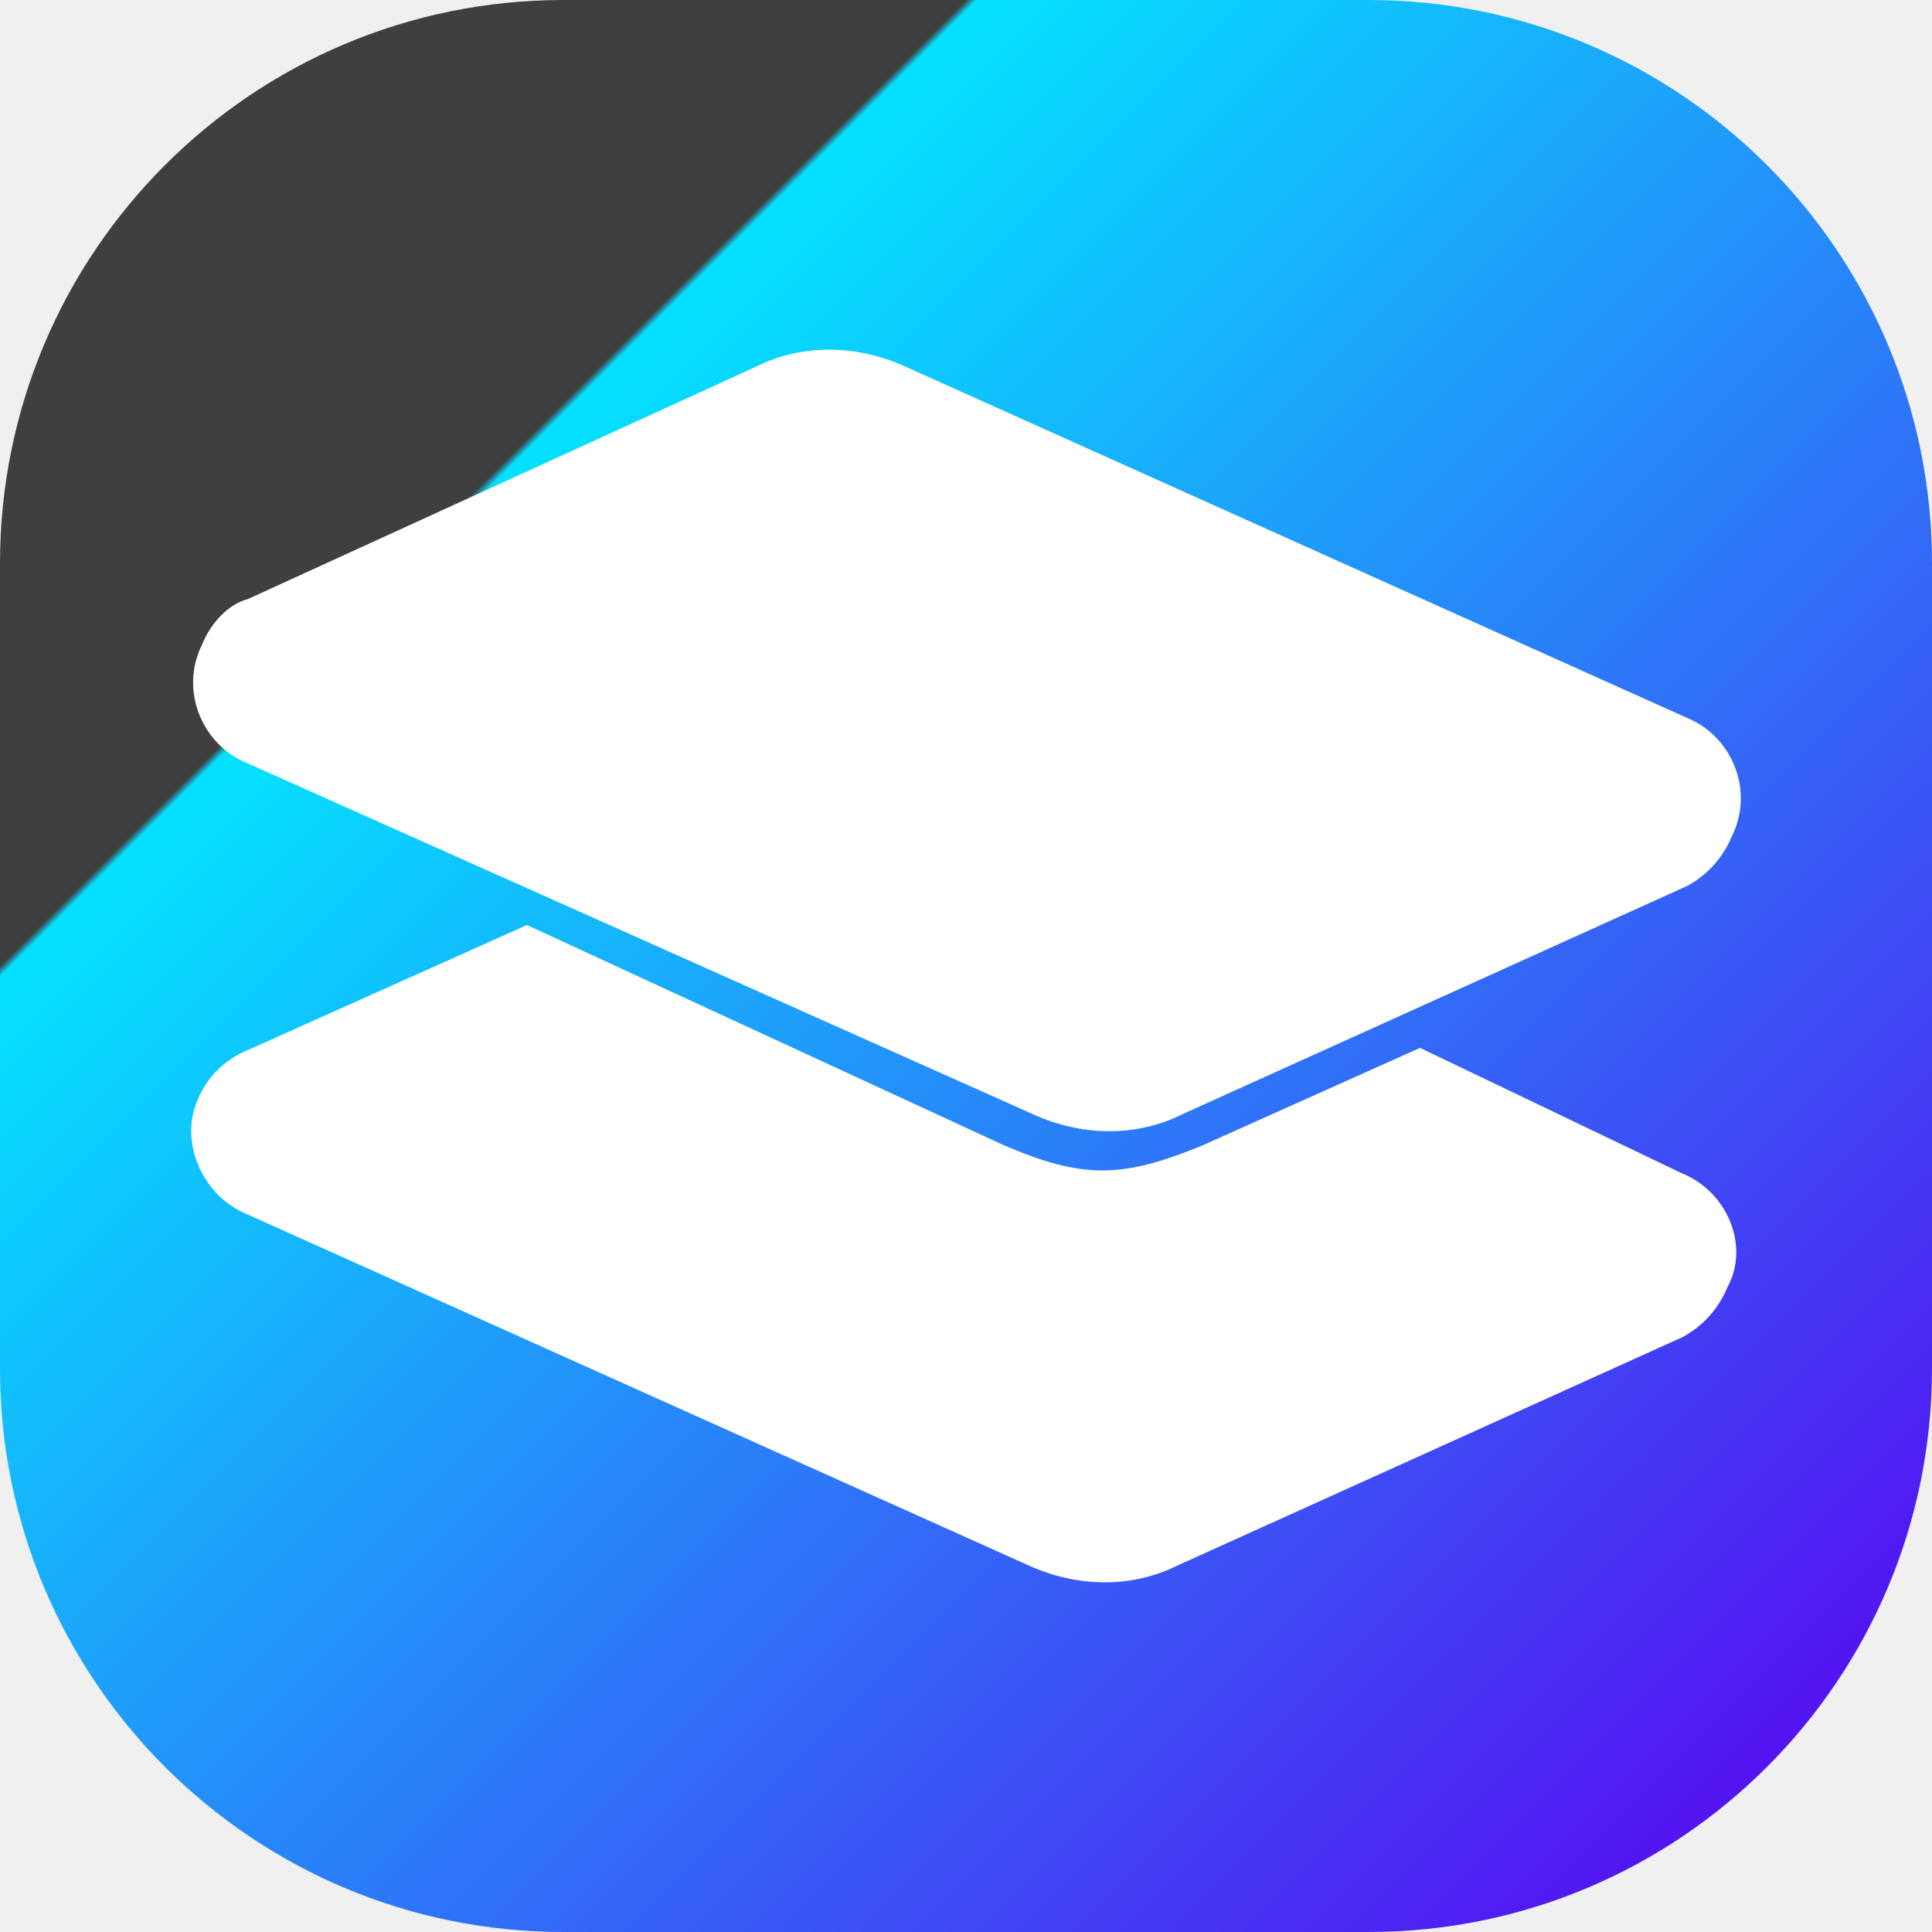
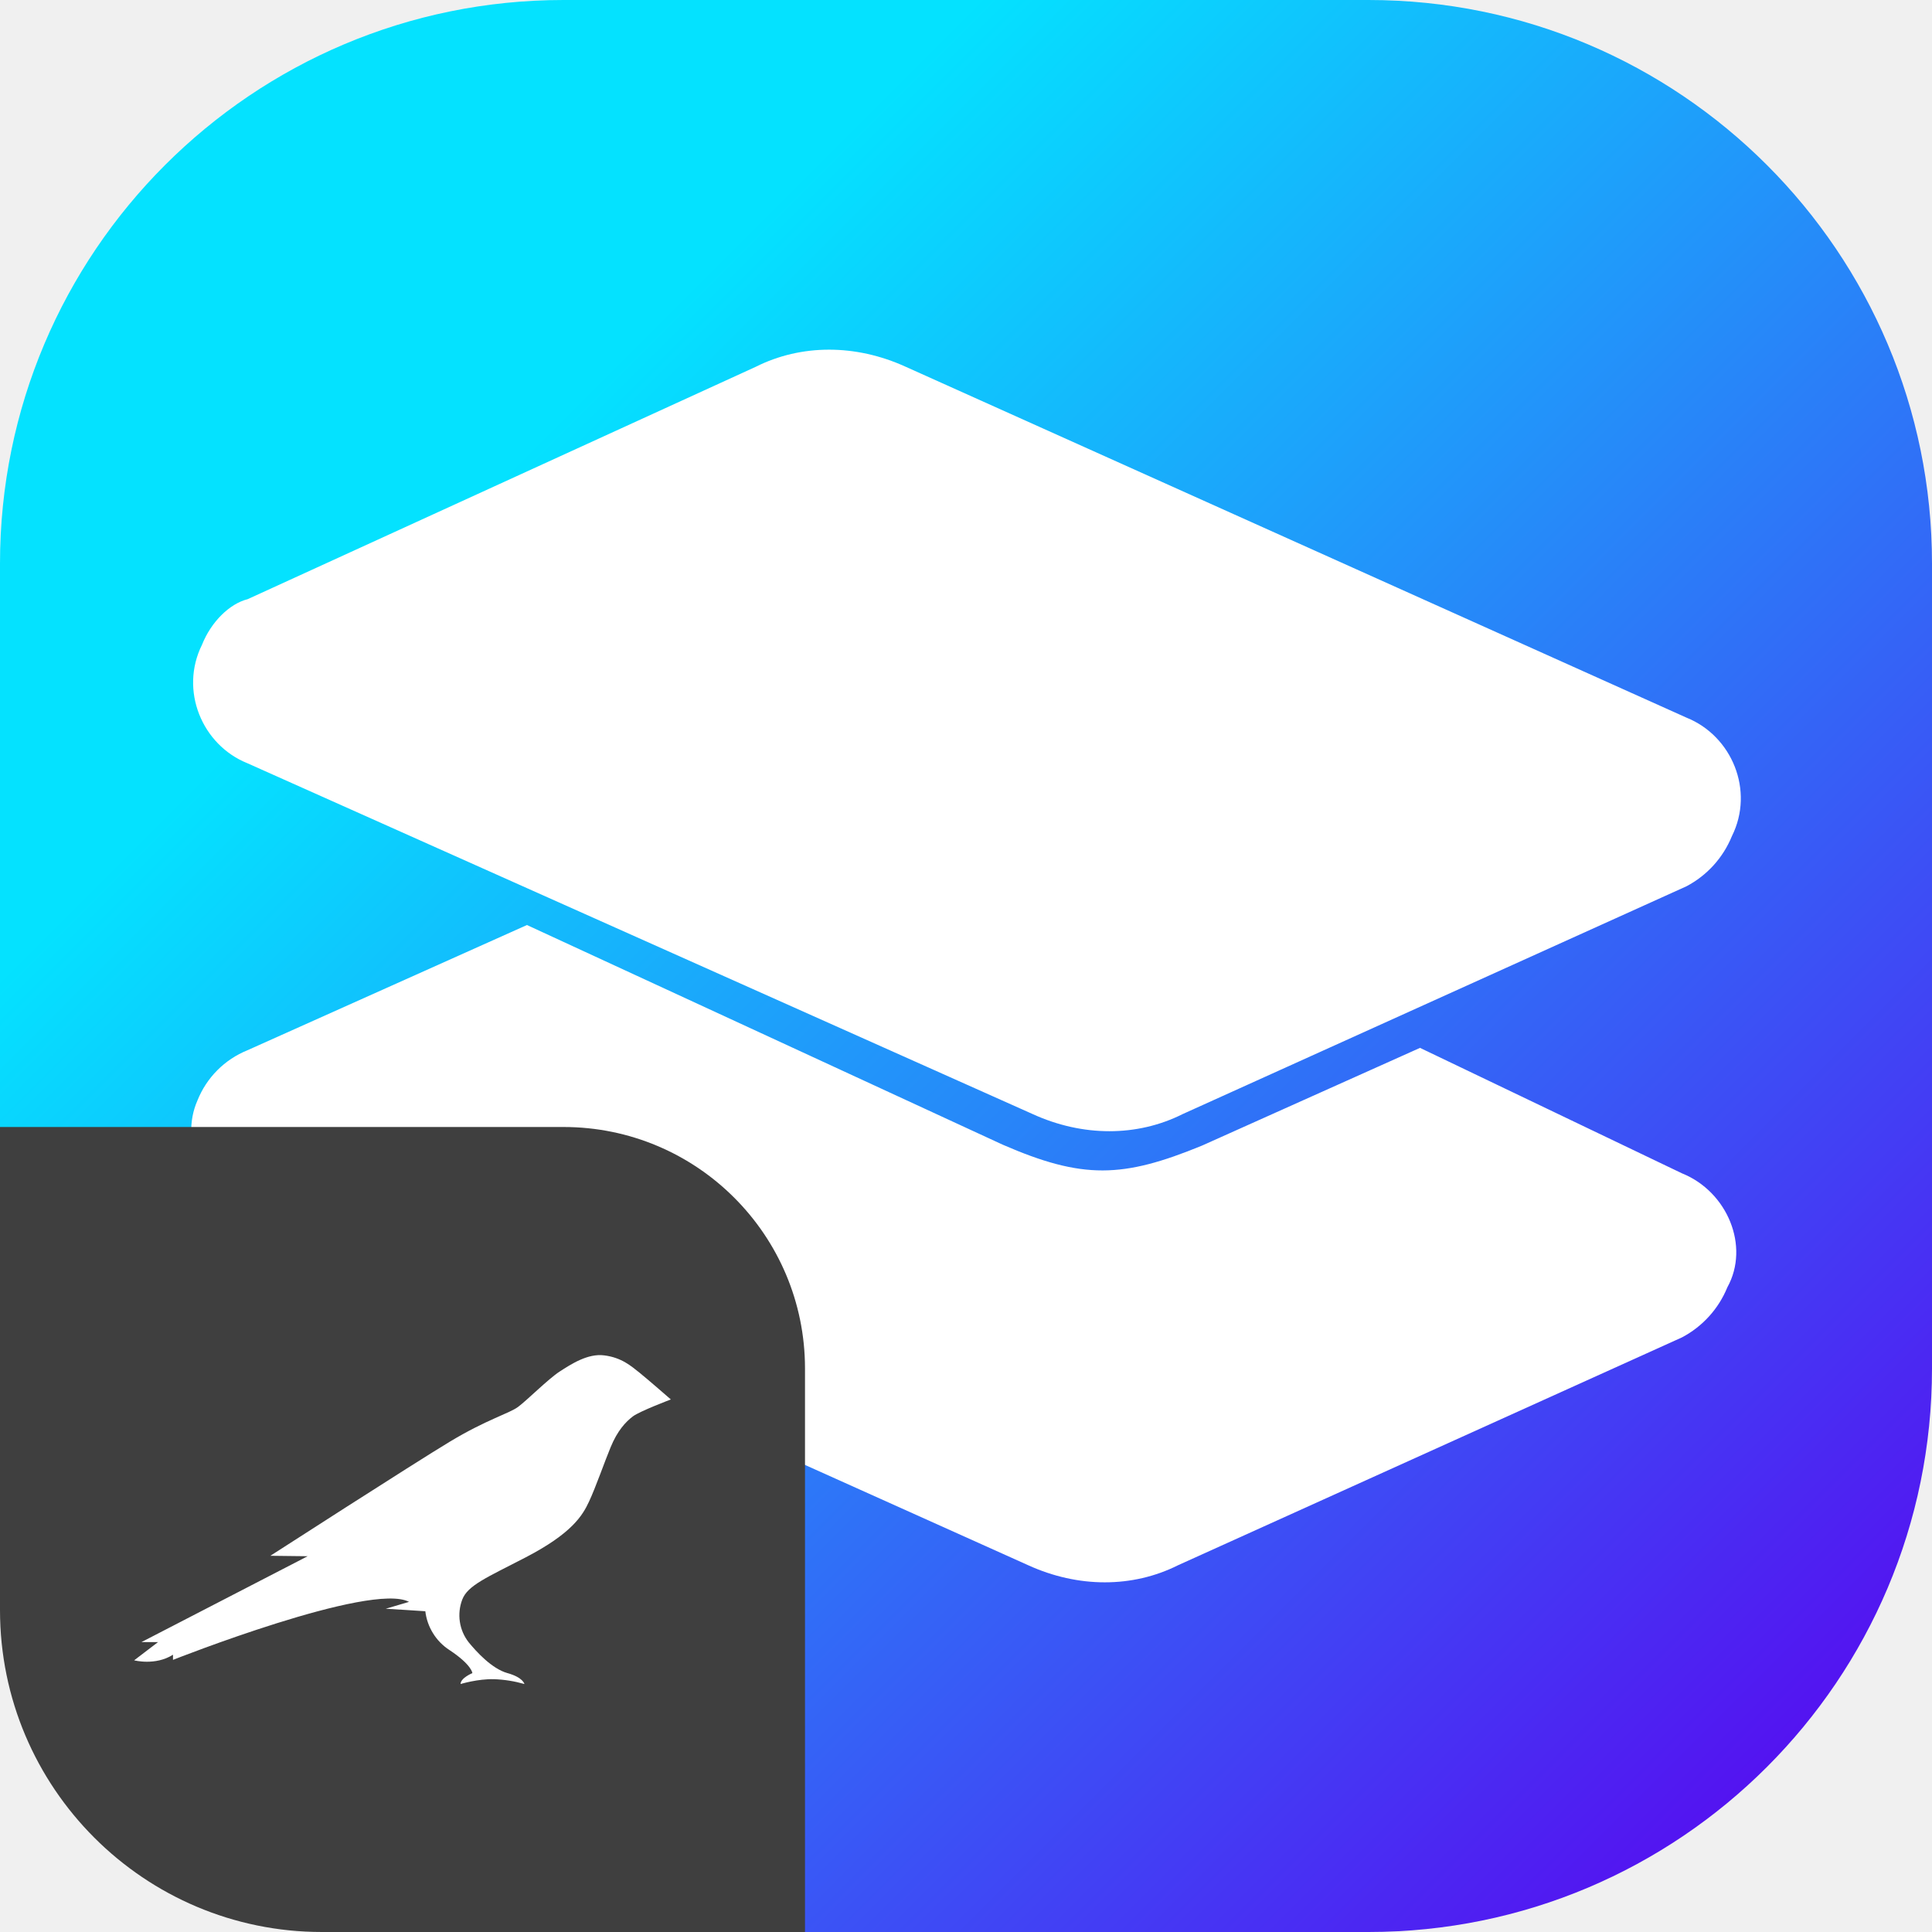
<svg xmlns="http://www.w3.org/2000/svg" width="48" height="48" viewBox="0 0 48 48" fill="none">
-   <path d="M0 14C0 6.268 6.268 0 14 0H34C41.732 0 48 6.268 48 14V34C48 41.732 41.732 48 34 48H14C6.268 48 0 41.732 0 34V14Z" fill="url(#paint0_linear_1300_1364)" />
+   <path d="M0 14C0 6.268 6.268 0 14 0H34C41.732 0 48 6.268 48 14V34C48 41.732 41.732 48 34 48H14C6.268 48 0 41.732 0 34V14Z" fill="url(#paint0_linear_1900_3908)" />
  <path fill-rule="evenodd" clip-rule="evenodd" d="M22.501 9.112C21.26 8.546 19.907 8.546 18.779 9.112L6.154 14.886C5.702 14.999 5.244 15.452 5.019 16.018C4.455 17.151 5.019 18.509 6.146 18.962L25.659 27.68C26.9 28.246 28.253 28.246 29.381 27.68L41.901 22.019C42.411 21.75 42.811 21.309 43.029 20.773C43.593 19.641 43.029 18.283 41.901 17.83L22.501 9.112ZM41.788 29.151C42.916 29.604 43.48 30.963 42.916 31.982C42.698 32.517 42.298 32.958 41.788 33.227L29.268 38.888C28.14 39.454 26.787 39.454 25.546 38.888L6.146 30.17C5.019 29.717 4.455 28.359 4.906 27.34C5.018 27.059 5.186 26.804 5.399 26.59C5.612 26.376 5.867 26.207 6.146 26.094L13.092 22.982L24.911 28.439C26.902 29.305 27.893 29.272 29.864 28.462L35.28 26.034L41.788 29.151Z" fill="white" />
+   <path d="M0 28H14C17.314 28 20 30.686 20 34V48H8C3.582 48 0 44.418 0 40V28Z" fill="#3F3F3F" />
+   <path d="M15.887 34.103C15.687 33.945 15.447 33.728 15.012 33.674C14.603 33.62 14.186 33.894 13.904 34.076C13.623 34.258 13.09 34.793 12.87 34.955C12.65 35.118 12.087 35.269 11.181 35.815C10.274 36.361 6.717 38.653 6.717 38.653L7.643 38.664L3.515 40.797H3.927L3.333 41.25C3.333 41.25 3.858 41.39 4.298 41.111V41.239C4.298 41.239 9.213 39.295 10.162 39.798L9.583 39.969C9.633 39.969 10.567 40.031 10.567 40.031C10.59 40.225 10.655 40.411 10.758 40.577C10.86 40.743 10.998 40.885 11.161 40.991C11.725 41.363 11.736 41.568 11.736 41.568C11.736 41.568 11.443 41.688 11.443 41.839C11.443 41.839 11.875 41.707 12.276 41.719C12.531 41.728 12.784 41.769 13.029 41.839C13.029 41.839 12.998 41.676 12.608 41.568C12.218 41.459 11.833 41.033 11.643 40.801C11.528 40.653 11.452 40.478 11.425 40.292C11.397 40.106 11.418 39.916 11.485 39.74C11.62 39.388 12.091 39.194 13.063 38.691C14.209 38.095 14.472 37.654 14.633 37.309C14.796 36.965 15.035 36.279 15.17 35.958C15.339 35.544 15.548 35.323 15.722 35.191C15.895 35.06 16.667 34.769 16.667 34.769C16.667 34.769 16.076 34.254 15.887 34.103Z" fill="white" />
  <defs>
-     <linearGradient id="paint0_linear_1300_1364" x1="48" y1="48" x2="4.29153e-06" y2="-4.29153e-06" gradientUnits="userSpaceOnUse">
+     <linearGradient id="paint0_linear_1900_3908" x1="48" y1="48" x2="4.29153e-06" y2="-4.29153e-06" gradientUnits="userSpaceOnUse">
      <stop offset="0.087" stop-color="#5314F1" />
      <stop offset="0.747" stop-color="#04E2FF" />
-       <stop offset="0.75" stop-color="#3F3F3F" />
    </linearGradient>
  </defs>
</svg>
